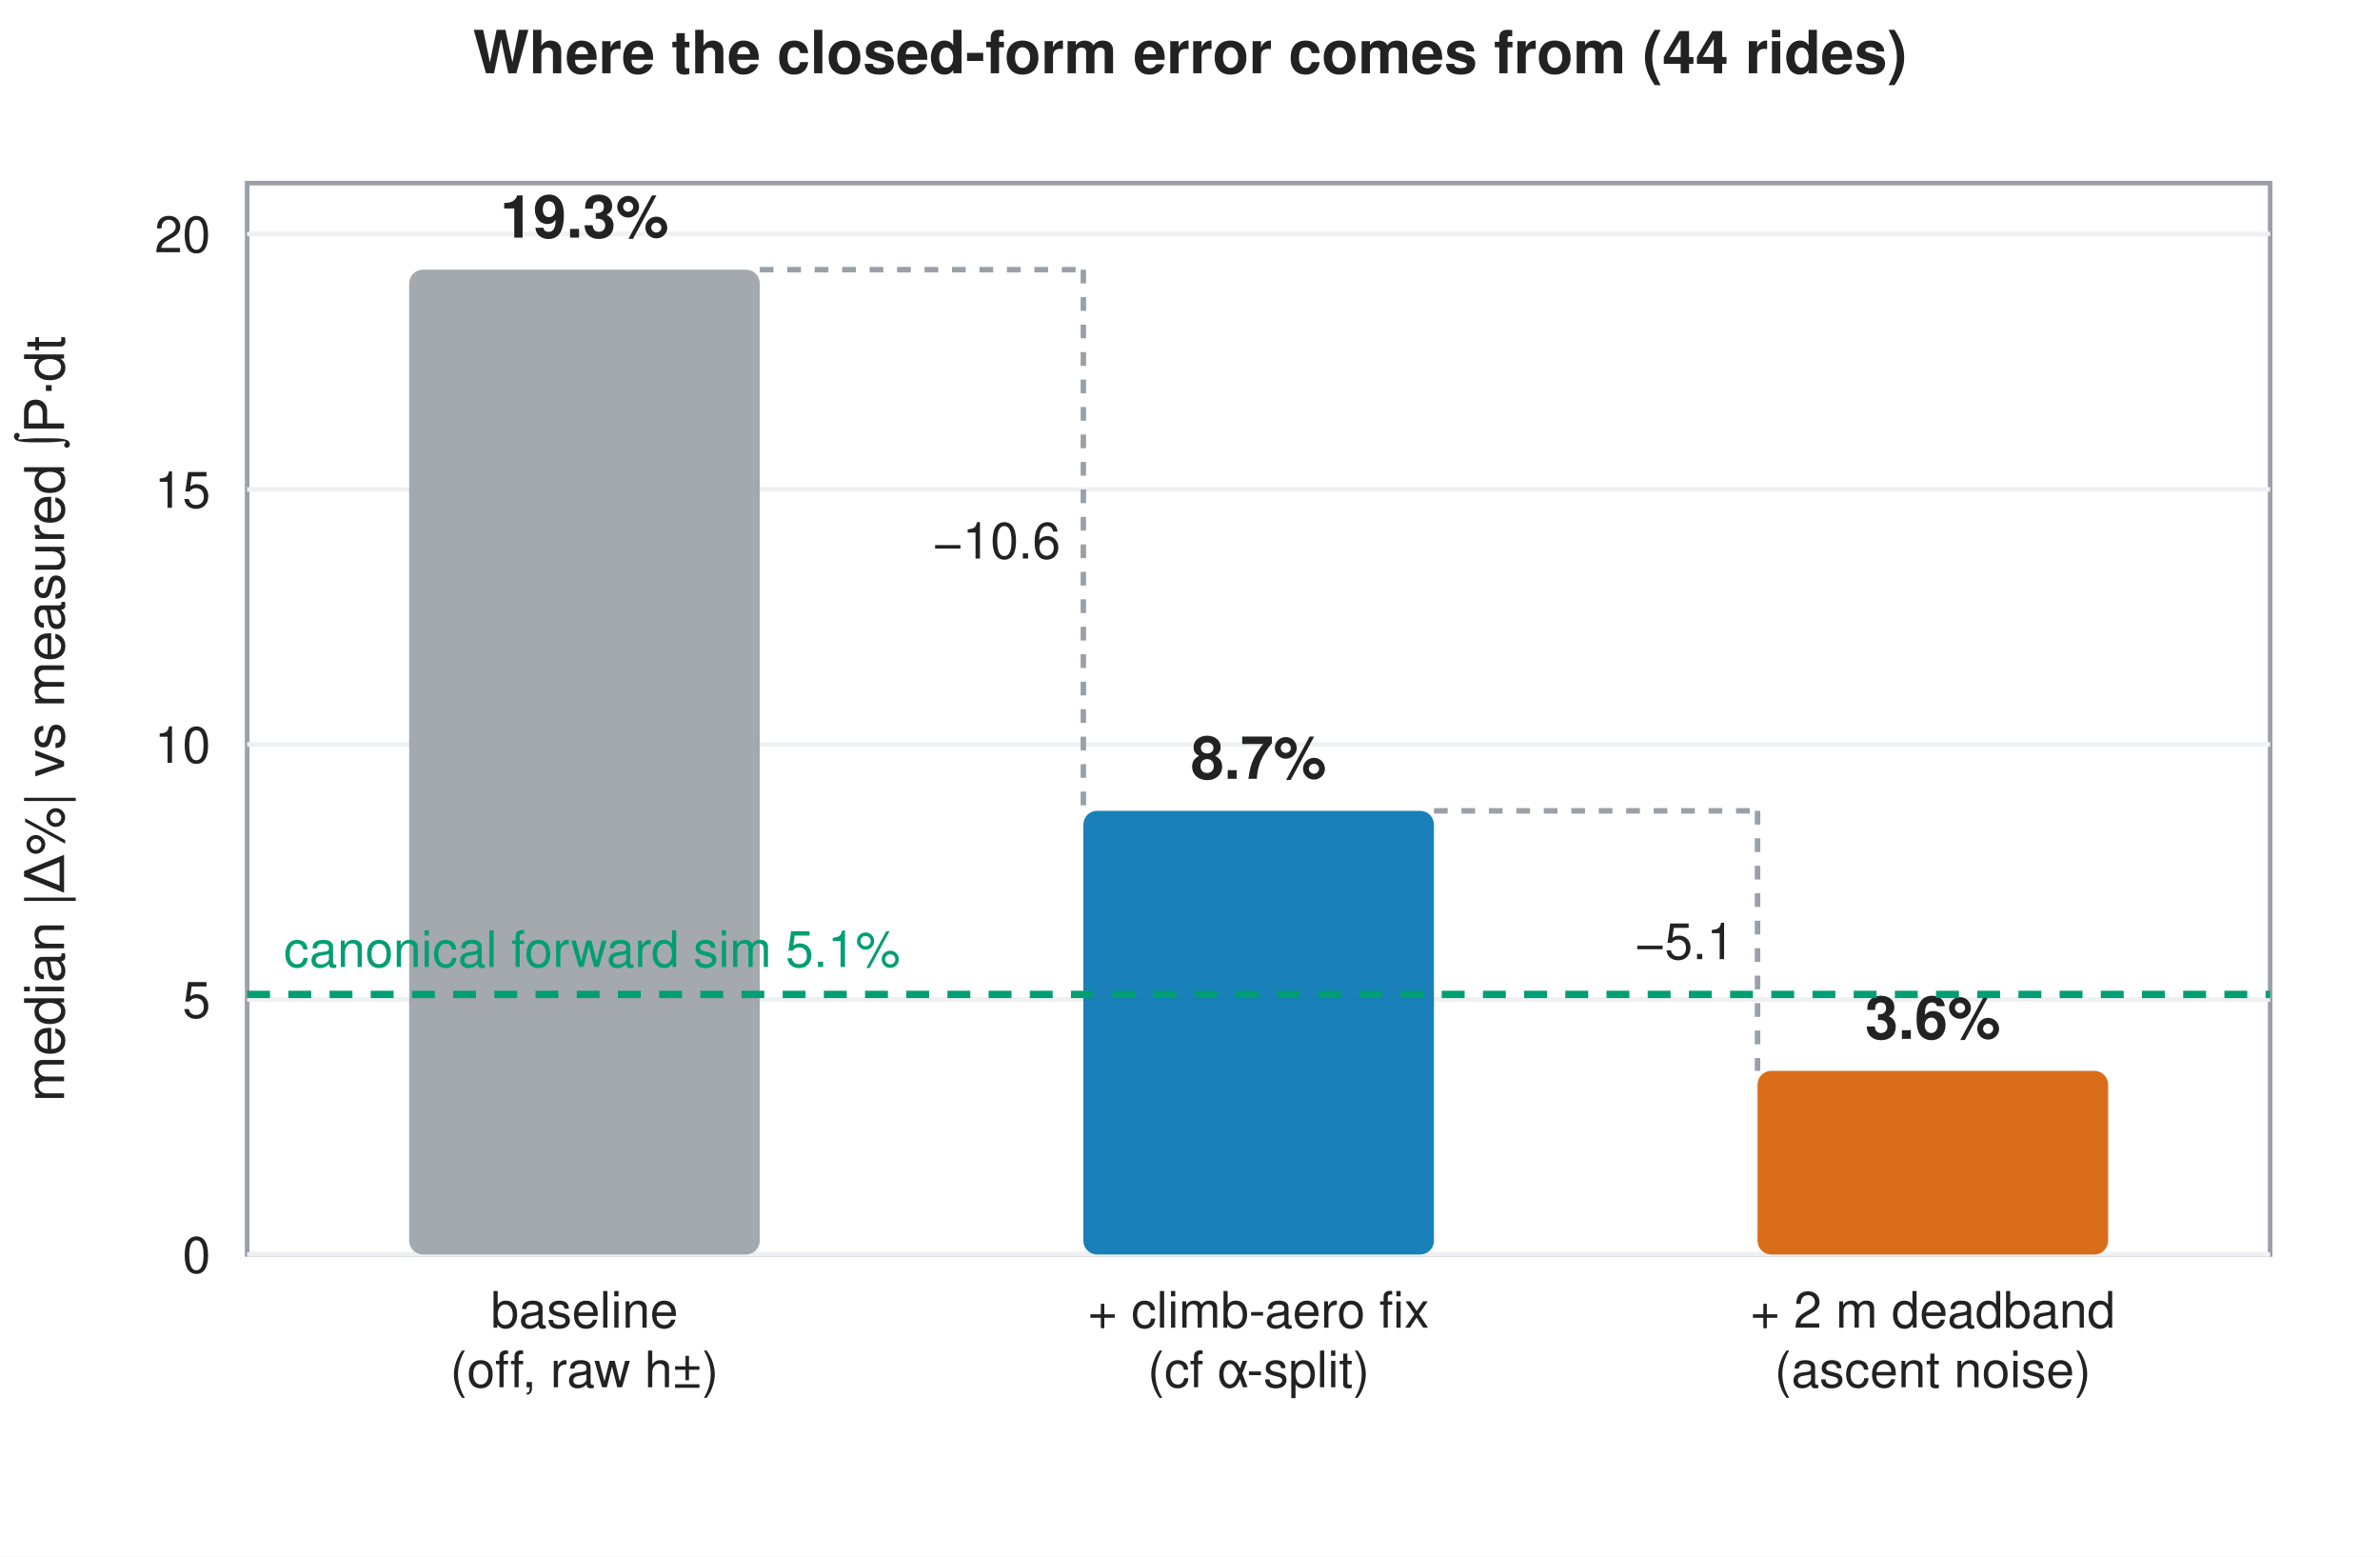
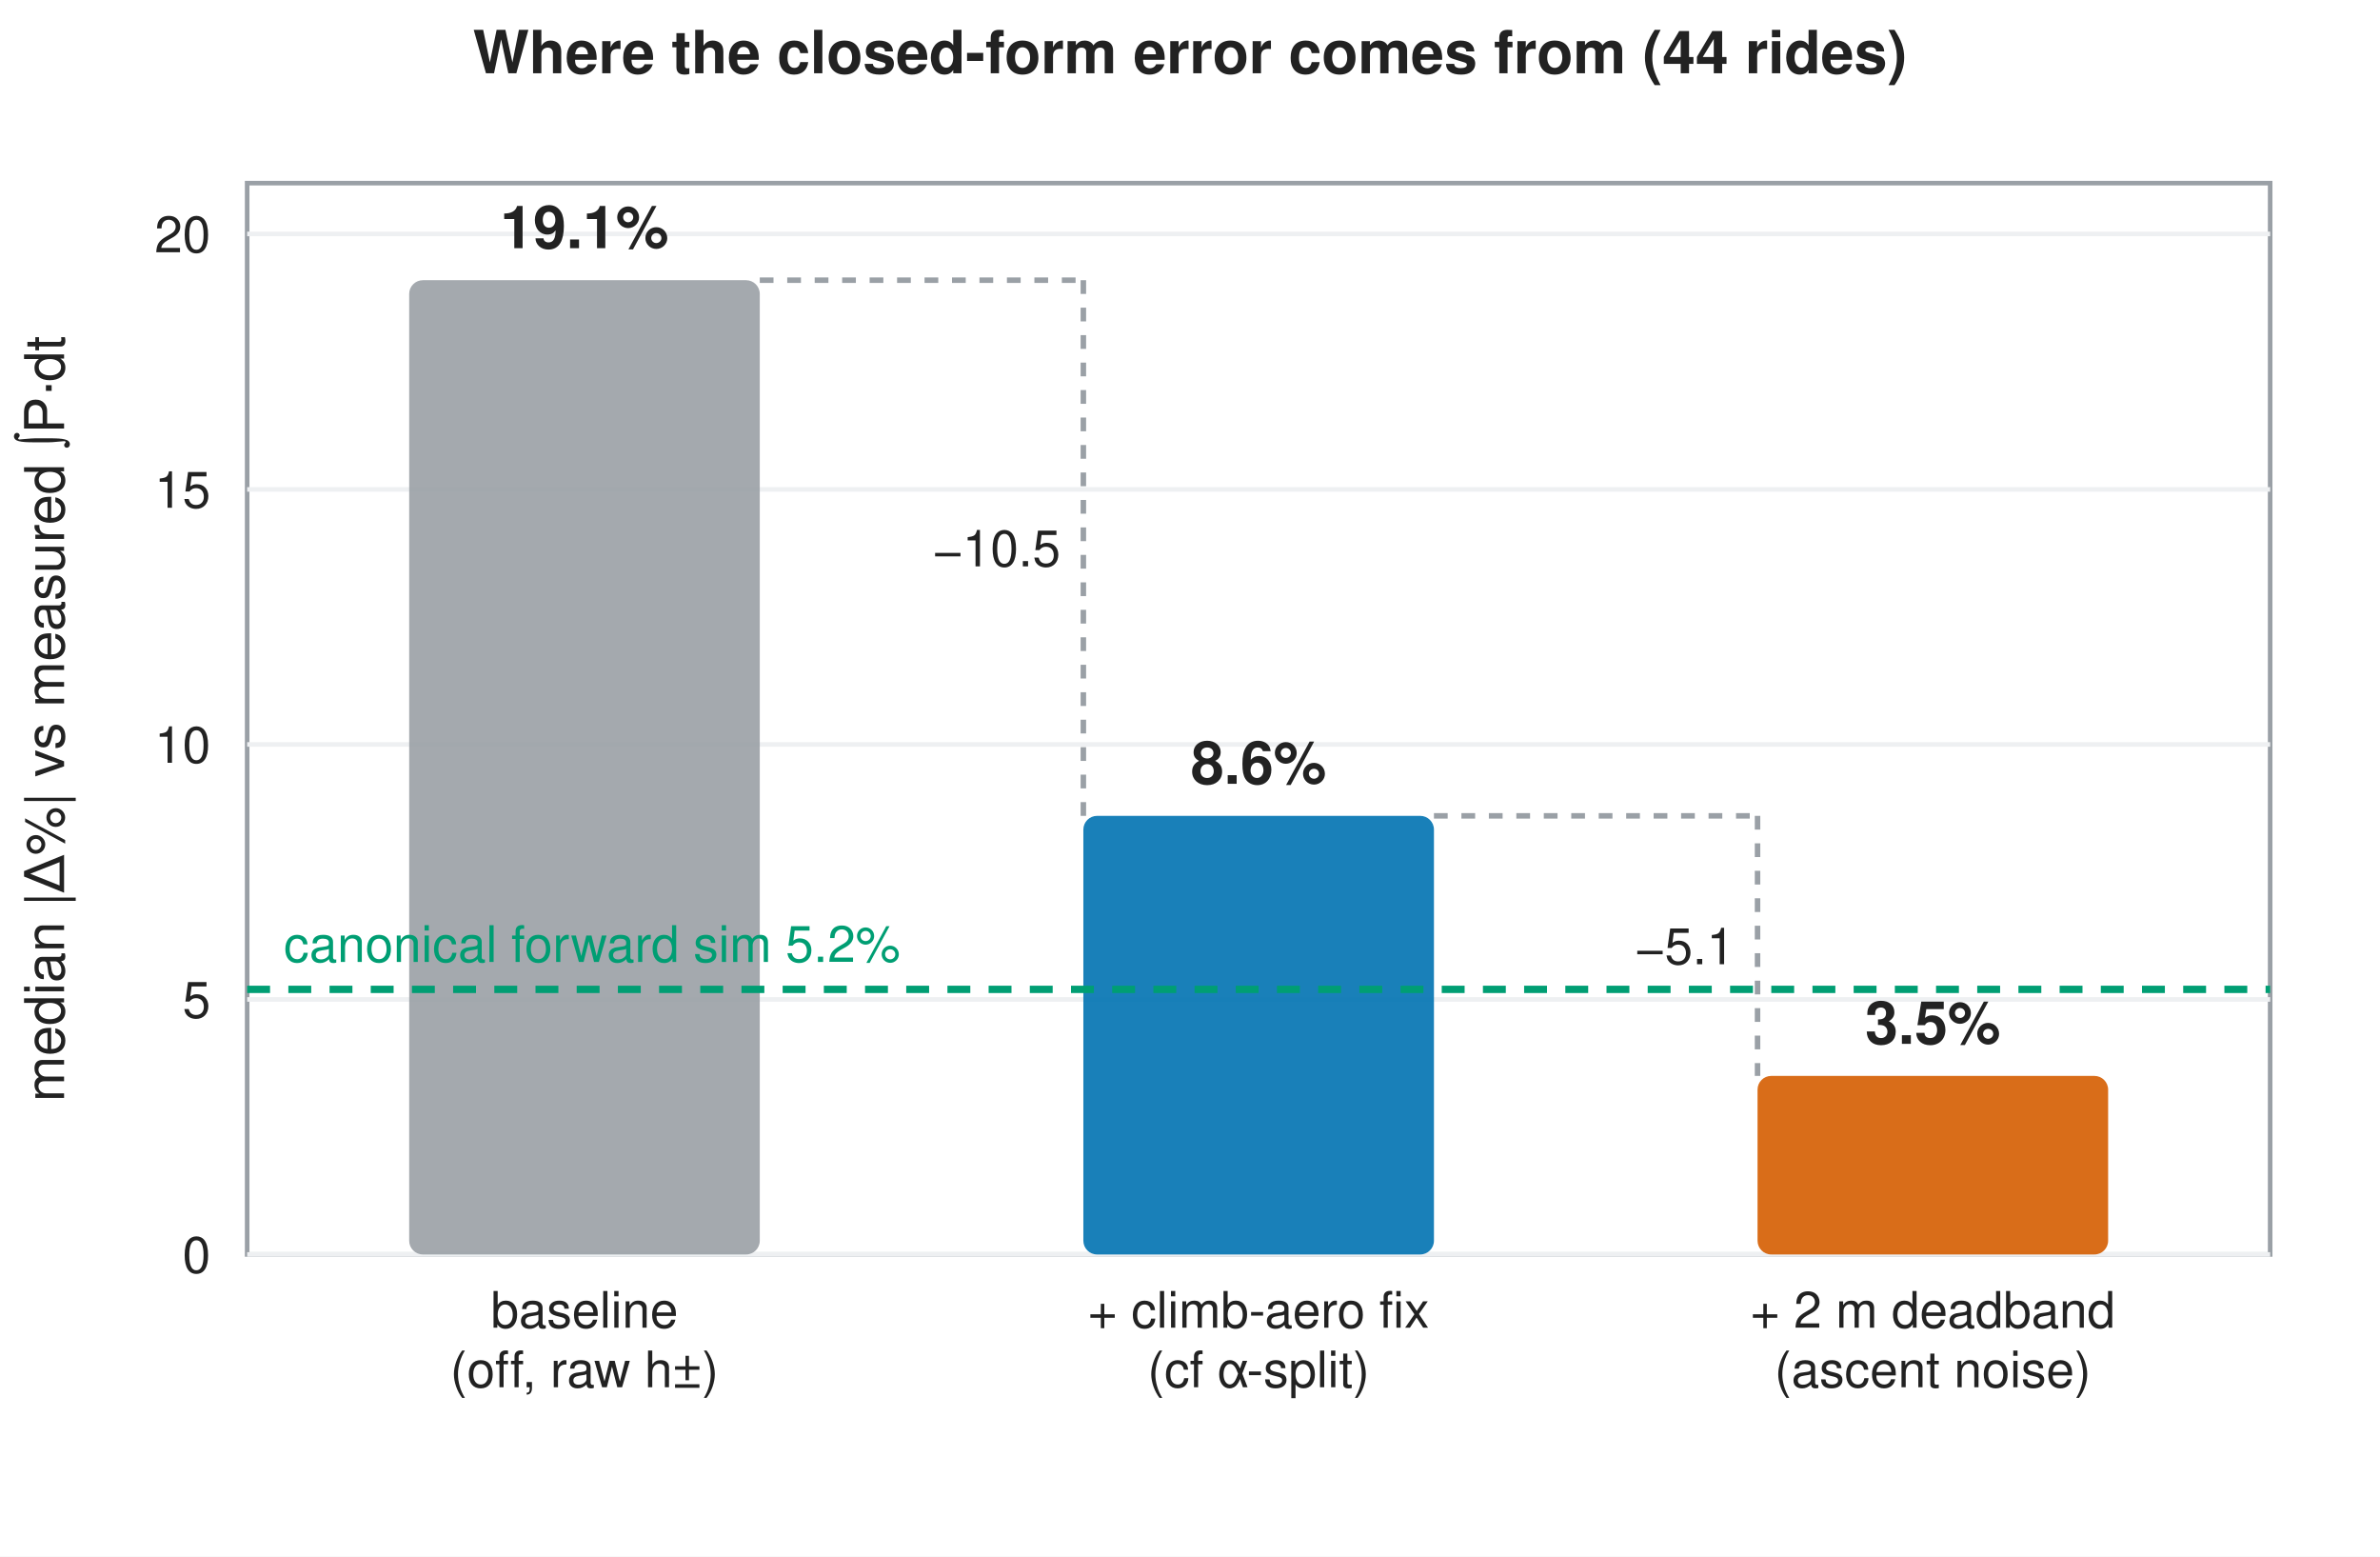
<svg xmlns="http://www.w3.org/2000/svg" viewBox="0 0 520 340" width="520" height="340" font-size="12">
  <rect width="520" height="340" fill="#fff" />
  <rect x="54" y="40" width="442" height="234" fill="#fff" stroke="#9aa0a6" stroke-width="1" />
  <text x="260" y="16" text-anchor="middle" font-family="-apple-system,Segoe UI,Helvetica,Arial,sans-serif" font-size="13" font-weight="600" fill="#222222">Where the closed-form error comes from (44 rides)</text>
  <line x1="54" y1="274.0" x2="496" y2="274.0" stroke="#eef0f2" stroke-width="1" />
  <text x="46" y="278.0" text-anchor="end" font-family="-apple-system,Segoe UI,Helvetica,Arial,sans-serif" font-size="11" fill="#222222">0</text>
  <line x1="54" y1="218.3" x2="496" y2="218.3" stroke="#eef0f2" stroke-width="1" />
  <text x="46" y="222.3" text-anchor="end" font-family="-apple-system,Segoe UI,Helvetica,Arial,sans-serif" font-size="11" fill="#222222">5</text>
  <line x1="54" y1="162.6" x2="496" y2="162.6" stroke="#eef0f2" stroke-width="1" />
  <text x="46" y="166.6" text-anchor="end" font-family="-apple-system,Segoe UI,Helvetica,Arial,sans-serif" font-size="11" fill="#222222">10</text>
  <line x1="54" y1="106.9" x2="496" y2="106.9" stroke="#eef0f2" stroke-width="1" />
  <text x="46" y="110.9" text-anchor="end" font-family="-apple-system,Segoe UI,Helvetica,Arial,sans-serif" font-size="11" fill="#222222">15</text>
  <line x1="54" y1="51.1" x2="496" y2="51.1" stroke="#eef0f2" stroke-width="1" />
  <text x="46" y="55.1" text-anchor="end" font-family="-apple-system,Segoe UI,Helvetica,Arial,sans-serif" font-size="11" fill="#222222">20</text>
  <text x="275" y="334" text-anchor="middle" font-family="-apple-system,Segoe UI,Helvetica,Arial,sans-serif" font-size="12" fill="#222222" />
  <text x="14" y="157" text-anchor="middle" font-family="-apple-system,Segoe UI,Helvetica,Arial,sans-serif" font-size="12" fill="#222222" transform="rotate(-90 14 157)">median |Δ%| vs measured ∫P·dt</text>
-   <rect x="89.4" y="58.9" width="76.6" height="215.1" rx="3" fill="#9aa0a6" fill-opacity="0.9" data-tip="baseline (off, raw h±): 19.3% median |Δ%|" />
-   <text x="127.7" y="51.9" text-anchor="middle" font-family="-apple-system,Segoe UI,Helvetica,Arial,sans-serif" font-size="13" font-weight="600" fill="#222222">19.3%</text>
+   <rect x="89.4" y="61.2" width="76.6" height="212.8" rx="3" fill="#9aa0a6" fill-opacity="0.9" data-tip="baseline (off, raw h±): 19.1% median |Δ%|" />
+   <text x="127.7" y="54.2" text-anchor="middle" font-family="-apple-system,Segoe UI,Helvetica,Arial,sans-serif" font-size="13" font-weight="600" fill="#222222">19.1%</text>
  <text x="127.7" y="290" text-anchor="middle" font-family="-apple-system,Segoe UI,Helvetica,Arial,sans-serif" font-size="11" fill="#222222">baseline</text>
  <text x="127.7" y="303" text-anchor="middle" font-family="-apple-system,Segoe UI,Helvetica,Arial,sans-serif" font-size="11" fill="#222222">(off, raw h±)</text>
-   <rect x="236.7" y="177.1" width="76.6" height="96.9" rx="3" fill="#0072B2" fill-opacity="0.9" data-tip="+ climb-aero fix (cf α-split): 8.7% median |Δ%|" />
-   <text x="275.0" y="170.1" text-anchor="middle" font-family="-apple-system,Segoe UI,Helvetica,Arial,sans-serif" font-size="13" font-weight="600" fill="#222222">8.7%</text>
+   <rect x="236.7" y="178.2" width="76.6" height="95.8" rx="3" fill="#0072B2" fill-opacity="0.9" data-tip="+ climb-aero fix (cf α-split): 8.6% median |Δ%|" />
+   <text x="275.0" y="171.2" text-anchor="middle" font-family="-apple-system,Segoe UI,Helvetica,Arial,sans-serif" font-size="13" font-weight="600" fill="#222222">8.6%</text>
  <text x="275.0" y="290" text-anchor="middle" font-family="-apple-system,Segoe UI,Helvetica,Arial,sans-serif" font-size="11" fill="#222222">+ climb-aero fix</text>
  <text x="275.0" y="303" text-anchor="middle" font-family="-apple-system,Segoe UI,Helvetica,Arial,sans-serif" font-size="11" fill="#222222">(cf α-split)</text>
-   <rect x="384.0" y="233.9" width="76.6" height="40.1" rx="3" fill="#D55E00" fill-opacity="0.9" data-tip="+ 2 m deadband (ascent noise): 3.6% median |Δ%|" />
-   <text x="422.3" y="226.9" text-anchor="middle" font-family="-apple-system,Segoe UI,Helvetica,Arial,sans-serif" font-size="13" font-weight="600" fill="#222222">3.6%</text>
+   <rect x="384.0" y="235.0" width="76.6" height="39.0" rx="3" fill="#D55E00" fill-opacity="0.9" data-tip="+ 2 m deadband (ascent noise): 3.5% median |Δ%|" />
+   <text x="422.3" y="228.0" text-anchor="middle" font-family="-apple-system,Segoe UI,Helvetica,Arial,sans-serif" font-size="13" font-weight="600" fill="#222222">3.5%</text>
  <text x="422.3" y="290" text-anchor="middle" font-family="-apple-system,Segoe UI,Helvetica,Arial,sans-serif" font-size="11" fill="#222222">+ 2 m deadband</text>
  <text x="422.3" y="303" text-anchor="middle" font-family="-apple-system,Segoe UI,Helvetica,Arial,sans-serif" font-size="11" fill="#222222">(ascent noise)</text>
-   <line x1="166.0" y1="58.9" x2="236.7" y2="58.9" stroke="#9aa0a6" stroke-width="1.2" stroke-dasharray="3 3" />
-   <line x1="236.7" y1="58.9" x2="236.7" y2="177.1" stroke="#9aa0a6" stroke-width="1.2" stroke-dasharray="3 3" />
-   <text x="231.7" y="122.0" text-anchor="end" font-family="-apple-system,Segoe UI,Helvetica,Arial,sans-serif" font-size="11" fill="#222222">−10.6</text>
-   <line x1="313.3" y1="177.1" x2="384.0" y2="177.1" stroke="#9aa0a6" stroke-width="1.2" stroke-dasharray="3 3" />
-   <line x1="384.0" y1="177.1" x2="384.0" y2="233.9" stroke="#9aa0a6" stroke-width="1.2" stroke-dasharray="3 3" />
-   <text x="379.0" y="209.5" text-anchor="end" font-family="-apple-system,Segoe UI,Helvetica,Arial,sans-serif" font-size="11" fill="#222222">−5.1</text>
-   <line x1="54" y1="217.2" x2="496" y2="217.2" stroke="#009E73" stroke-width="1.6" stroke-dasharray="5 4" />
-   <text x="62" y="211.2" font-family="-apple-system,Segoe UI,Helvetica,Arial,sans-serif" font-size="11" fill="#009E73">canonical forward sim 5.1%</text>
+   <line x1="166.0" y1="61.2" x2="236.7" y2="61.2" stroke="#9aa0a6" stroke-width="1.2" stroke-dasharray="3 3" />
+   <line x1="236.7" y1="61.2" x2="236.7" y2="178.2" stroke="#9aa0a6" stroke-width="1.2" stroke-dasharray="3 3" />
+   <text x="231.7" y="123.7" text-anchor="end" font-family="-apple-system,Segoe UI,Helvetica,Arial,sans-serif" font-size="11" fill="#222222">−10.5</text>
+   <line x1="313.3" y1="178.2" x2="384.0" y2="178.2" stroke="#9aa0a6" stroke-width="1.2" stroke-dasharray="3 3" />
+   <line x1="384.0" y1="178.2" x2="384.0" y2="235.0" stroke="#9aa0a6" stroke-width="1.2" stroke-dasharray="3 3" />
+   <text x="379.0" y="210.6" text-anchor="end" font-family="-apple-system,Segoe UI,Helvetica,Arial,sans-serif" font-size="11" fill="#222222">−5.1</text>
+   <line x1="54" y1="216.1" x2="496" y2="216.1" stroke="#009E73" stroke-width="1.6" stroke-dasharray="5 4" />
+   <text x="62" y="210.1" font-family="-apple-system,Segoe UI,Helvetica,Arial,sans-serif" font-size="11" fill="#009E73">canonical forward sim 5.2%</text>
</svg>
